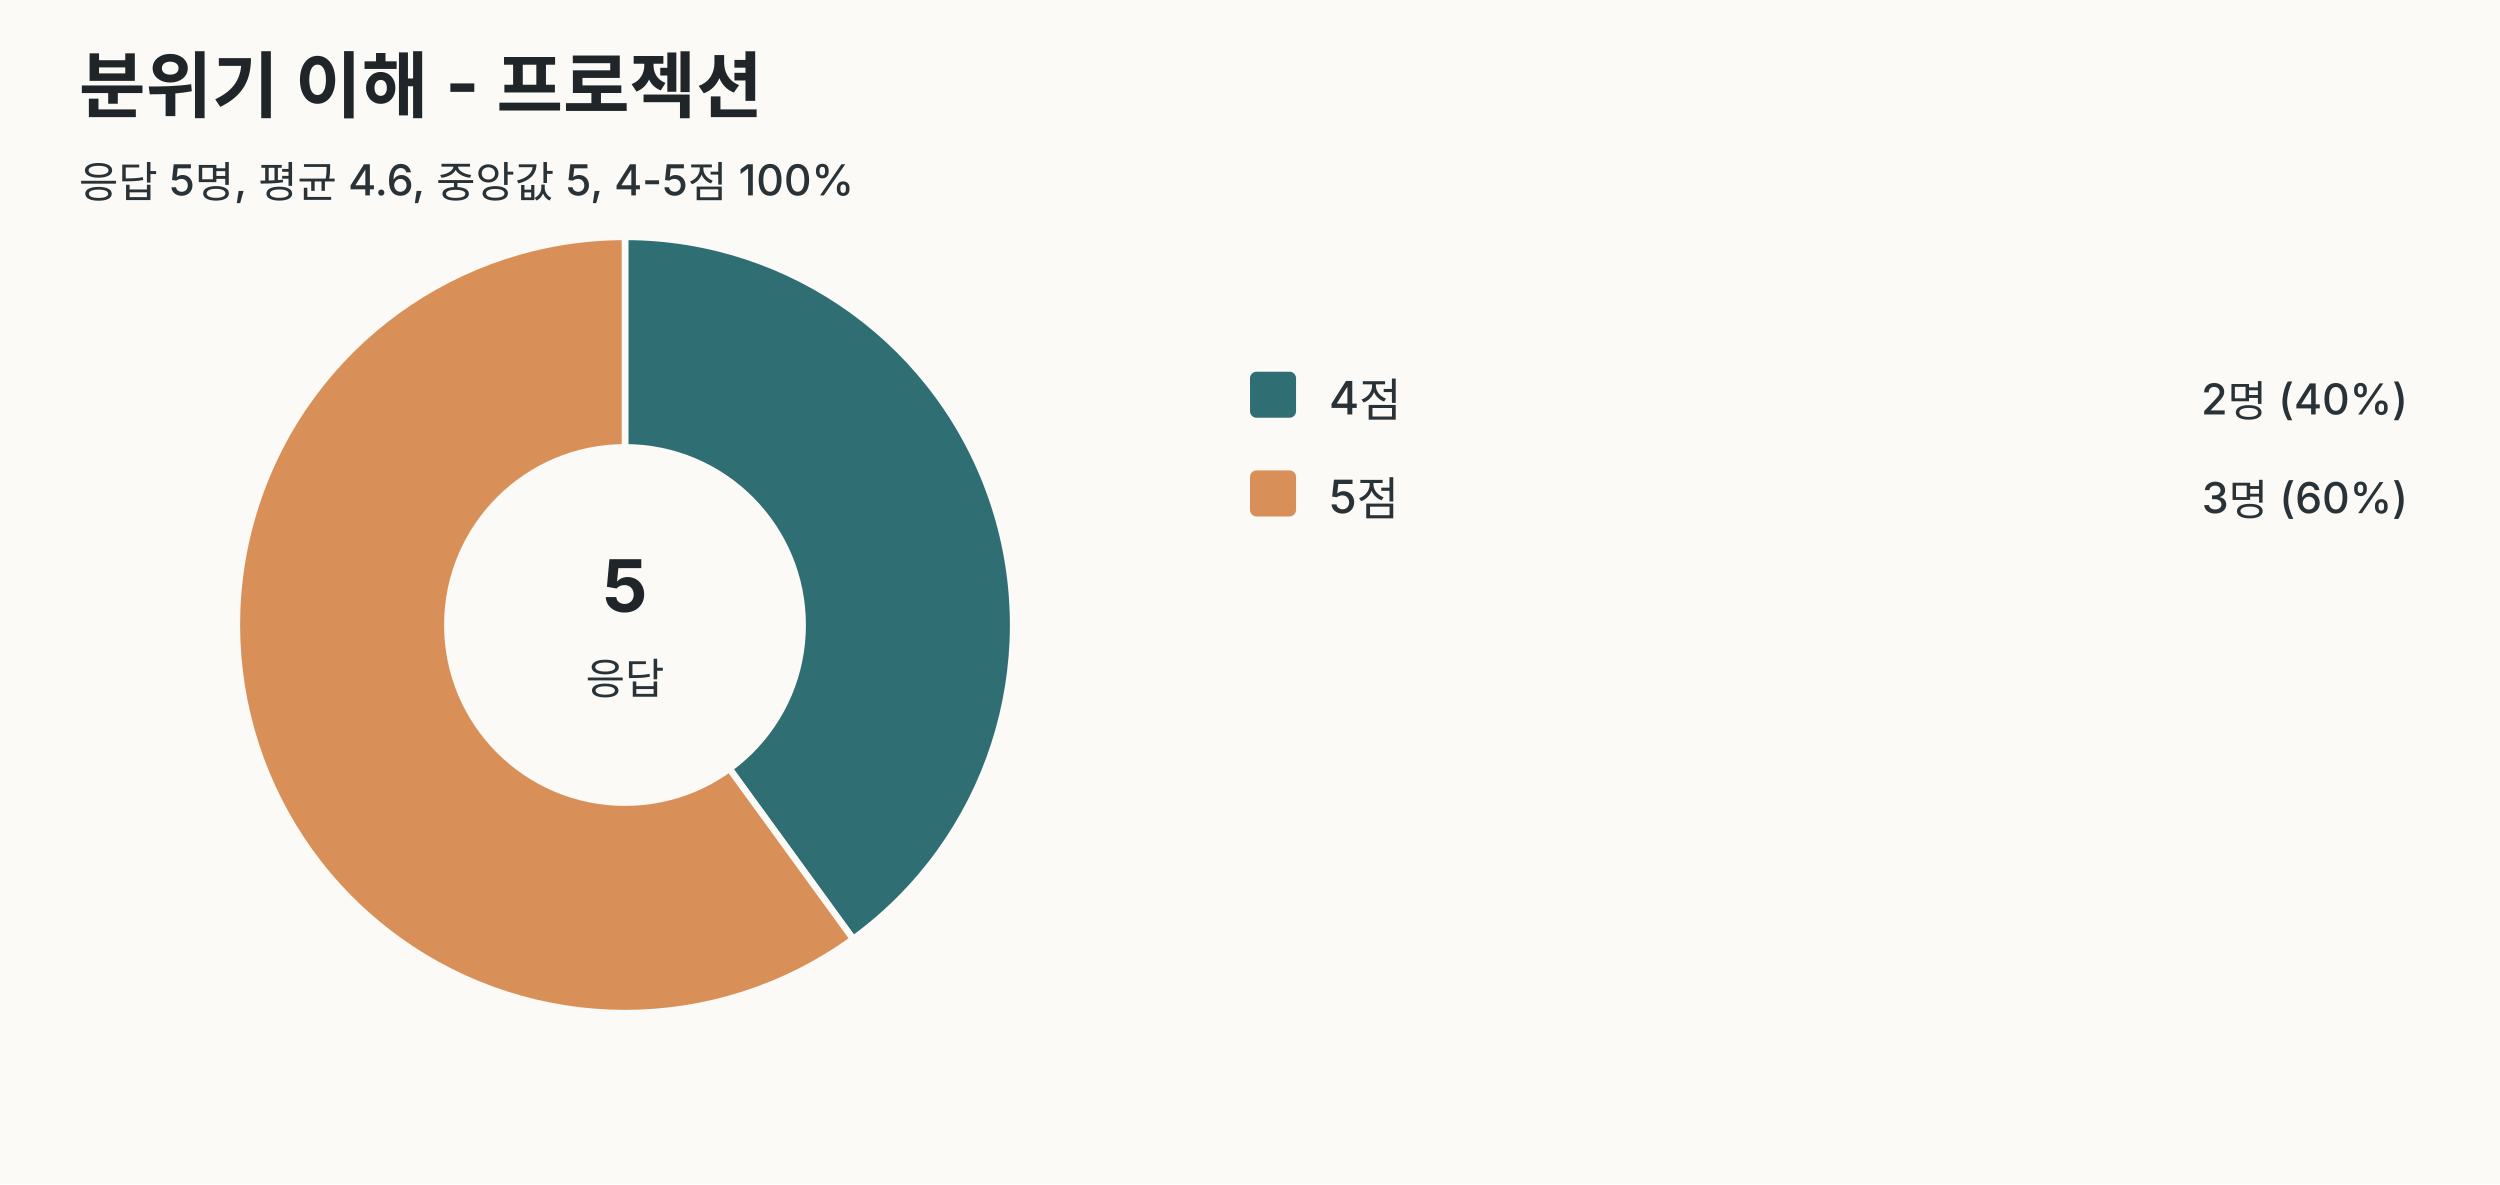
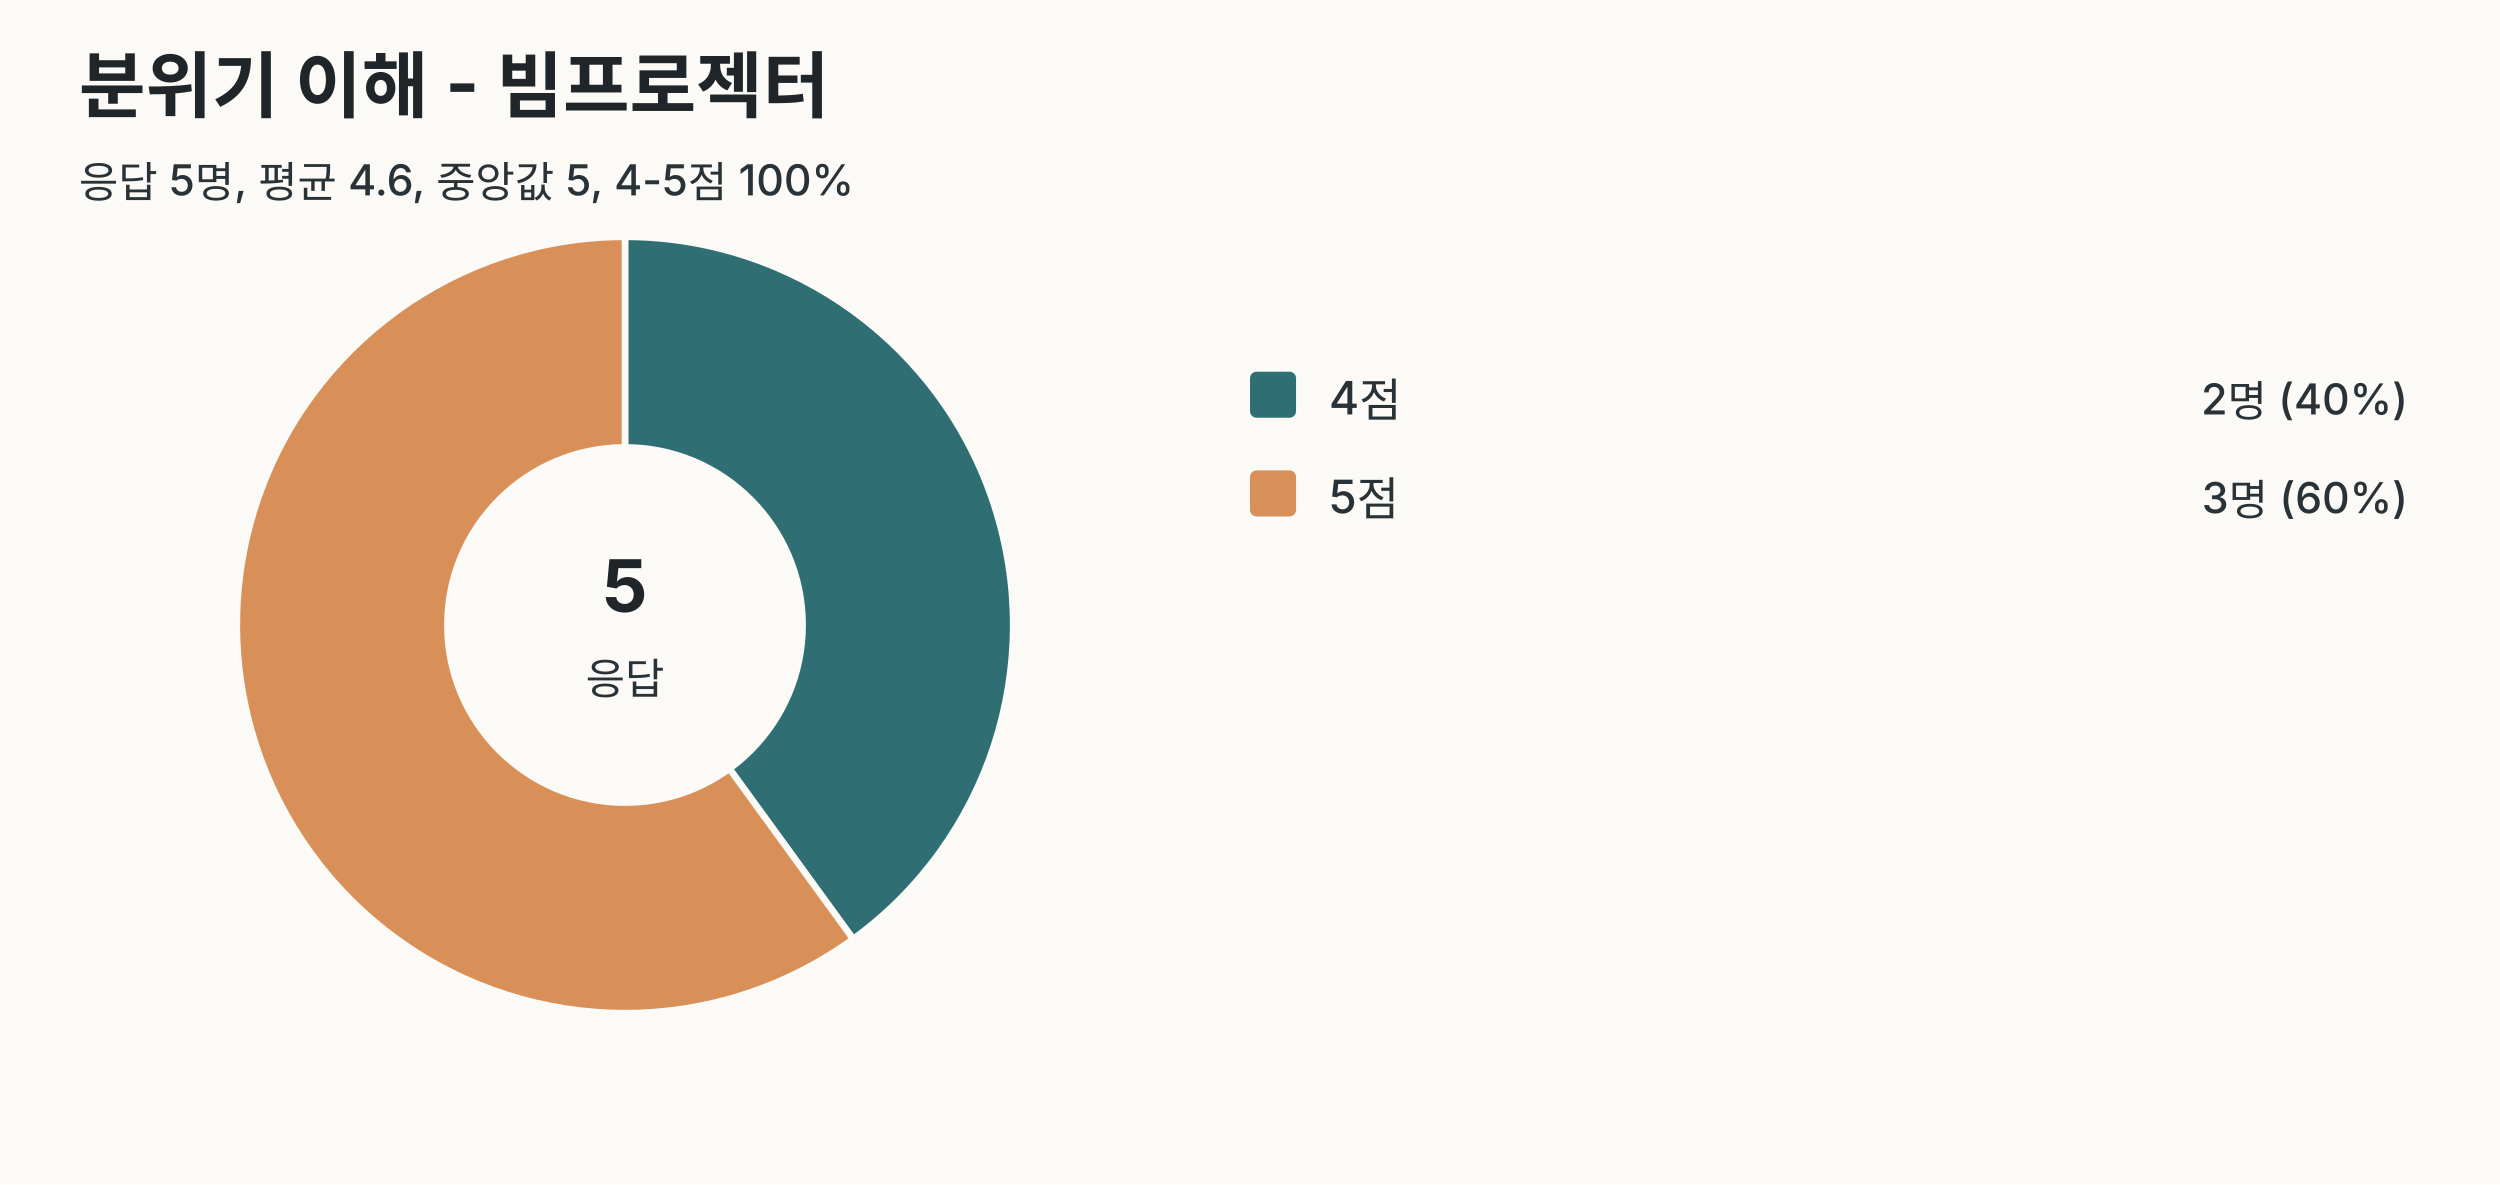
<svg xmlns="http://www.w3.org/2000/svg" width="760" height="360" viewBox="0 0 760 360">
  <style>
    .bg { fill: #fbfaf7; }
    .title { font: 700 22px -apple-system, BlinkMacSystemFont, "Segoe UI", sans-serif; fill: #1f2528; }
    .label { font: 500 14px -apple-system, BlinkMacSystemFont, "Segoe UI", sans-serif; fill: #293236; }
    .value, .legend { font: 500 13px -apple-system, BlinkMacSystemFont, "Segoe UI", sans-serif; fill: #293236; }
    .heat-value { font: 700 16px -apple-system, BlinkMacSystemFont, "Segoe UI", sans-serif; fill: #fffdf8; }
  </style>
  <rect class="bg" width="100%" height="100%" />
-   <text x="24" y="34" class="title">분위기 이해 - 프로젝션</text>
+   <text x="24" y="34" class="title">분위기 이해 - 빔프로젝터</text>
  <text x="24" y="60" class="value">응답 5명, 평균 4.6, 중앙값 5, 4-5점 100%</text>
  <path d="M 190 190 L 259.359 285.464 A 118 118 0 0 0 190 72 Z" fill="#2f6f73" stroke="#fbfaf7" stroke-width="2" />
  <path d="M 190 190 L 190 72 A 118 118 0 1 0 259.359 285.464 Z" fill="#d99058" stroke="#fbfaf7" stroke-width="2" />
  <circle cx="190" cy="190" r="55" fill="#fbfaf7" />
  <text x="190" y="186" text-anchor="middle" class="title">5</text>
  <text x="190" y="211" text-anchor="middle" class="value">응답</text>
  <rect x="380" y="113" width="14" height="14" rx="2" fill="#2f6f73" />
  <text x="404" y="126" class="label">4점</text>
  <text x="732" y="126" text-anchor="end" class="value">2명 (40%)</text>
  <rect x="380" y="143" width="14" height="14" rx="2" fill="#d99058" />
  <text x="404" y="156" class="label">5점</text>
  <text x="732" y="156" text-anchor="end" class="value">3명 (60%)</text>
</svg>
